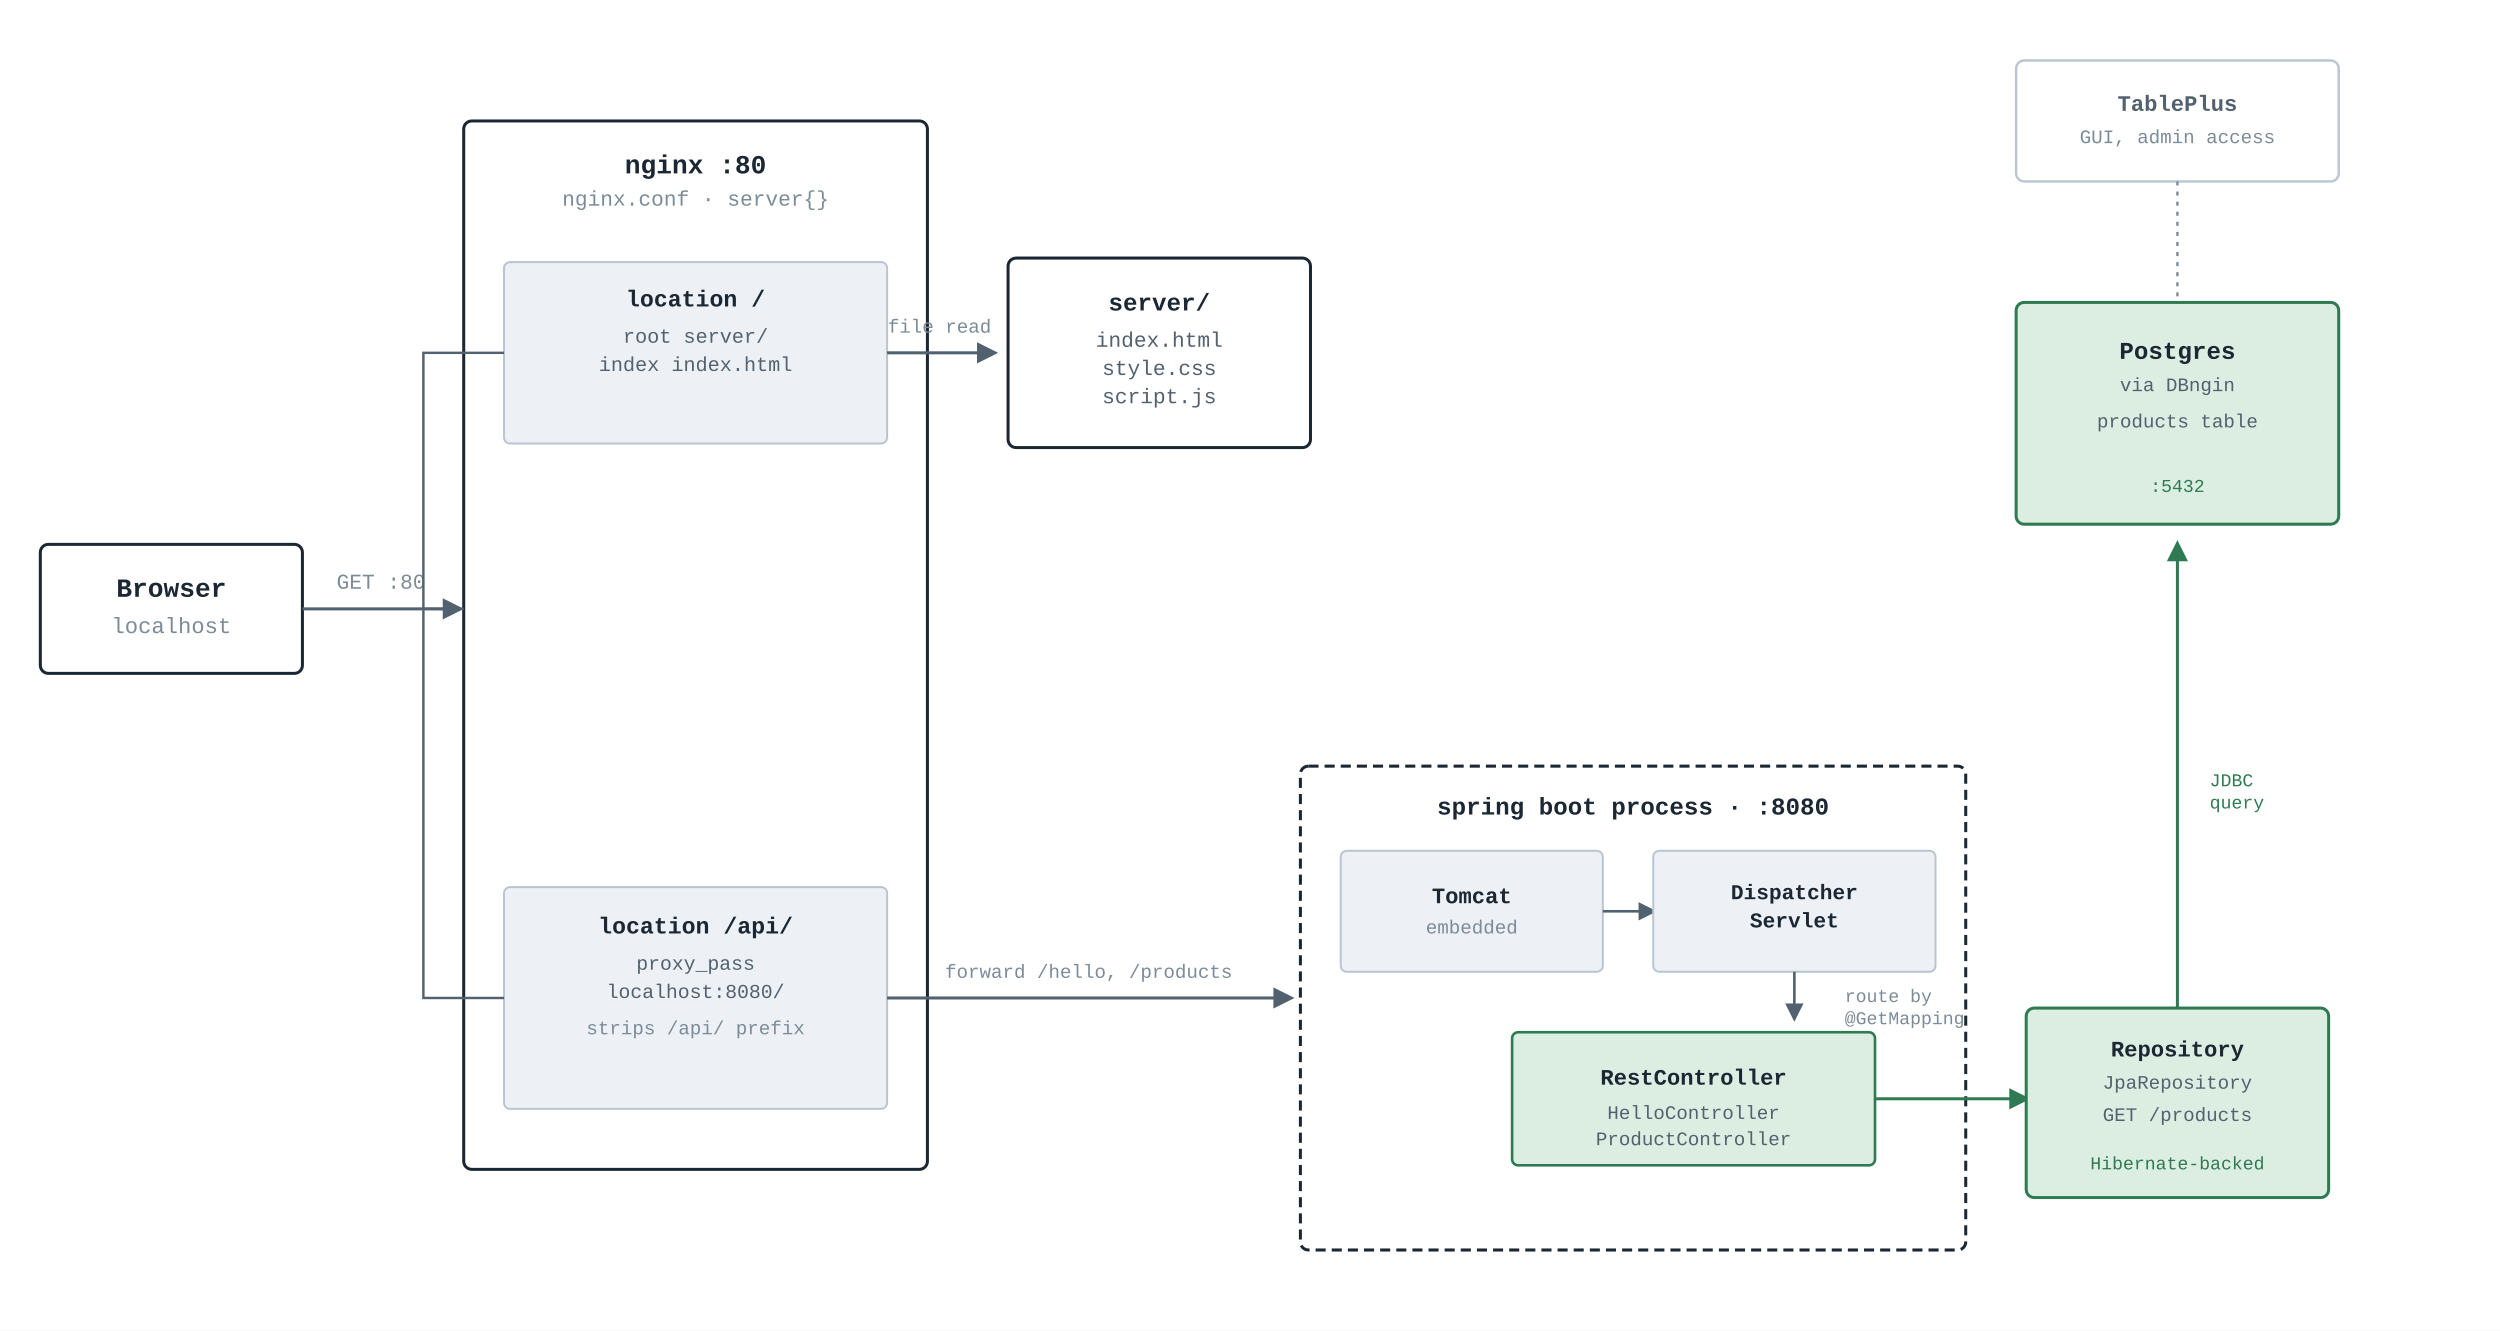
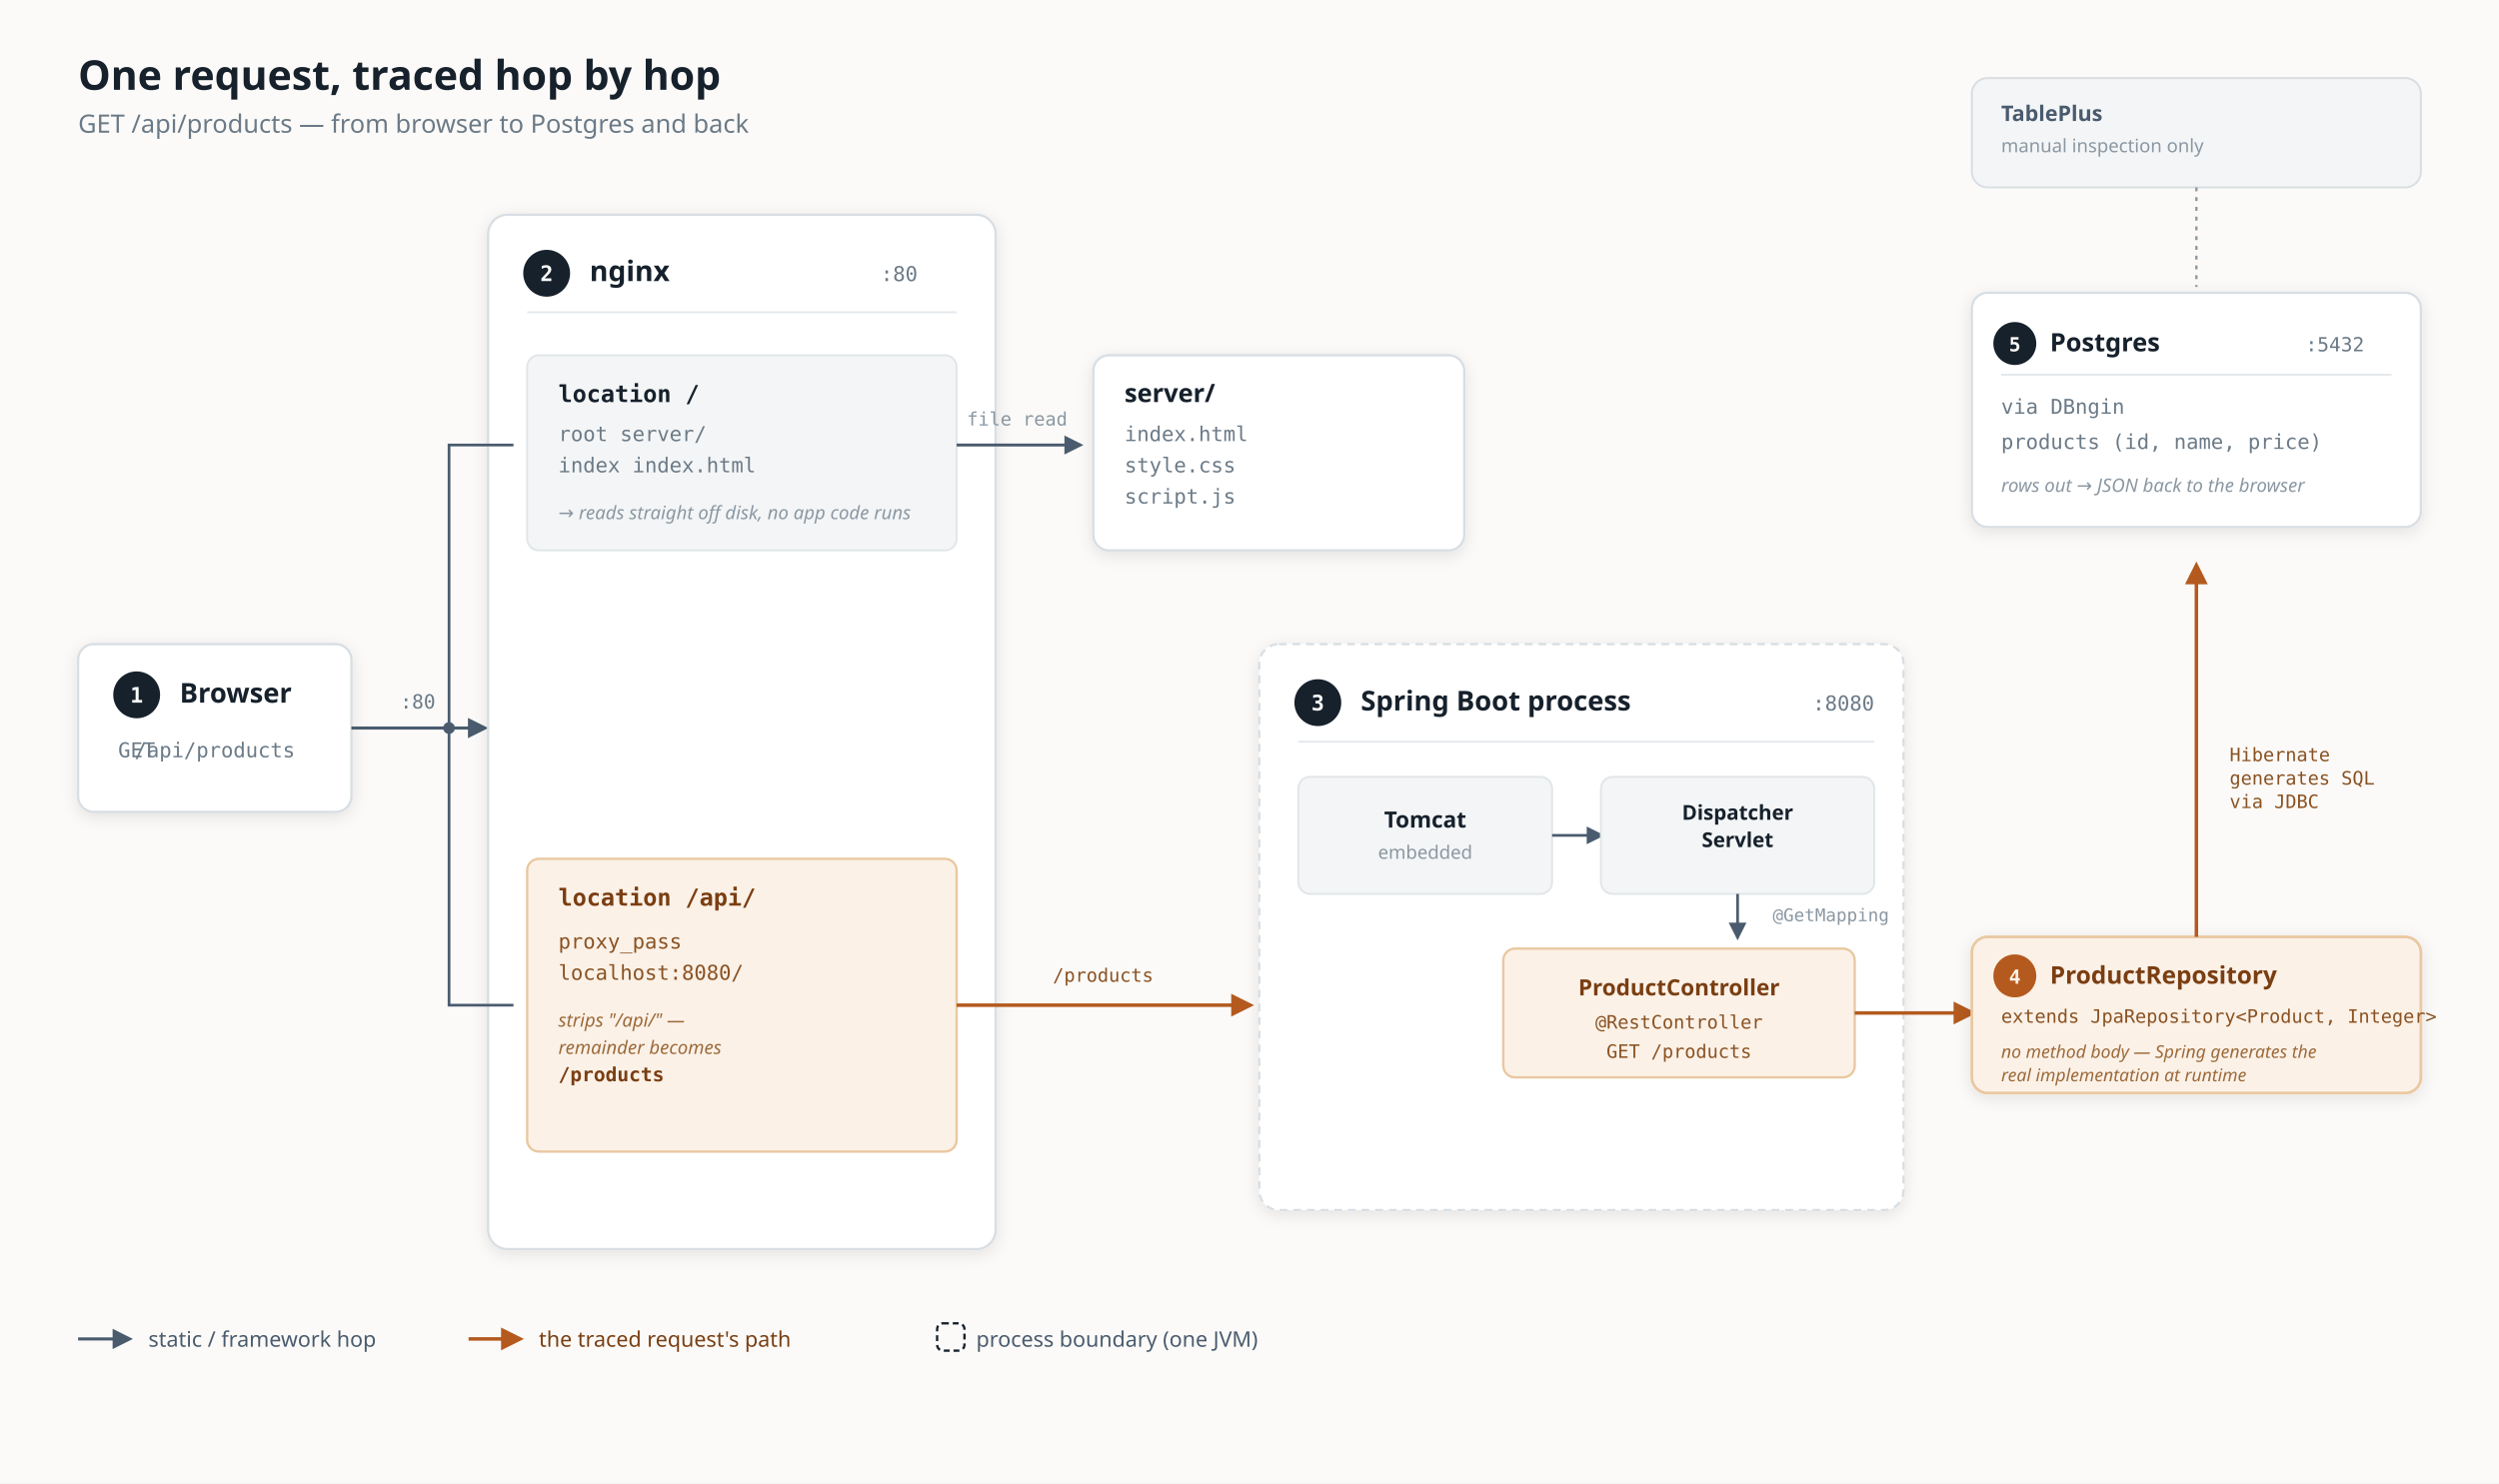
- <svg xmlns="http://www.w3.org/2000/svg" viewBox="0 0 1240 660" role="img" aria-label="Diagram showing a browser request reaching Nginx on port 80, which either serves static files directly from location slash, or strips the /api/ prefix and proxies to Spring Boot's embedded Tomcat on port 8080, which routes through DispatcherServlet to a RestController, then through a Repository to Postgres, with TablePlus connecting to Postgres separately for admin access.">
+ <svg xmlns="http://www.w3.org/2000/svg" viewBox="0 0 1280 760" role="img" aria-label="Diagram: a browser sends GET /api/products to Nginx on port 80. Nginx's location slash serves static files directly from disk with no application code involved. Nginx's location /api/ strips that prefix and proxies the remainder to Spring Boot's embedded Tomcat on port 8080. Tomcat hands the request to DispatcherServlet, which routes it by @GetMapping to a RestController. The controller calls a JpaRepository, whose real implementation Spring generates at runtime, which Hibernate translates into SQL sent over JDBC to Postgres on port 5432. The response — JSON rows — flows back out the same path. TablePlus connects to Postgres separately, only for manual inspection.">
  <defs>
-     <marker id="arrow-done" viewBox="0 0 10 10" refX="8" refY="5" markerWidth="7" markerHeight="7" orient="auto-start-reverse">
-       <path d="M0,0 L10,5 L0,10 z" fill="#52616F" />
+     <marker id="arrow" viewBox="0 0 10 10" refX="8" refY="5" markerWidth="6.5" markerHeight="6.5" orient="auto-start-reverse">
+       <path d="M0,0 L10,5 L0,10 z" fill="#4A5B6E" />
    </marker>
-     <marker id="arrow-ok" viewBox="0 0 10 10" refX="8" refY="5" markerWidth="7" markerHeight="7" orient="auto-start-reverse">
-       <path d="M0,0 L10,5 L0,10 z" fill="#2F7A52" />
+     <marker id="arrow-accent" viewBox="0 0 10 10" refX="8" refY="5" markerWidth="6.5" markerHeight="6.5" orient="auto-start-reverse">
+       <path d="M0,0 L10,5 L0,10 z" fill="#B45A1F" />
    </marker>
+     <filter id="card-shadow" x="-20%" y="-20%" width="140%" height="140%">
+       <feDropShadow dx="0" dy="2" stdDeviation="4" flood-color="#0F1720" flood-opacity="0.10" />
+     </filter>
  </defs>
-   <rect x="0" y="0" width="1240" height="660" fill="#FFFFFF" />
-   <rect x="20" y="270" width="130" height="64" rx="4" fill="#FFFFFF" stroke="#1B2733" stroke-width="1.5" />
-   <text x="85" y="296" text-anchor="middle" font-family="'JetBrains Mono', 'Courier New', monospace" font-size="13" font-weight="600" fill="#1B2733">Browser</text>
-   <text x="85" y="314" text-anchor="middle" font-family="'JetBrains Mono', 'Courier New', monospace" font-size="11" fill="#7C8B98">localhost</text>
-   <line x1="150" y1="302" x2="228" y2="302" stroke="#52616F" stroke-width="1.5" marker-end="url(#arrow-done)" />
-   <text x="189" y="292" text-anchor="middle" font-family="'JetBrains Mono', 'Courier New', monospace" font-size="10.5" fill="#7C8B98">GET :80</text>
-   <rect x="230" y="60" width="230" height="520" rx="4" fill="#FFFFFF" stroke="#1B2733" stroke-width="1.5" />
-   <text x="345" y="86" text-anchor="middle" font-family="'JetBrains Mono', 'Courier New', monospace" font-size="13" font-weight="700" fill="#1B2733">nginx :80</text>
-   <text x="345" y="102" text-anchor="middle" font-family="'JetBrains Mono', 'Courier New', monospace" font-size="10.5" fill="#7C8B98">nginx.conf · server{}</text>
-   <rect x="250" y="130" width="190" height="90" rx="3" fill="#EDF1F5" stroke="#B9C6D1" stroke-width="1" />
-   <text x="345" y="152" text-anchor="middle" font-family="'JetBrains Mono', 'Courier New', monospace" font-size="11.5" font-weight="600" fill="#1B2733">location /</text>
-   <text x="345" y="170" text-anchor="middle" font-family="'JetBrains Mono', 'Courier New', monospace" font-size="10" fill="#52616F">root server/</text>
-   <text x="345" y="184" text-anchor="middle" font-family="'JetBrains Mono', 'Courier New', monospace" font-size="10" fill="#52616F">index index.html</text>
-   <rect x="250" y="440" width="190" height="110" rx="3" fill="#EDF1F5" stroke="#B9C6D1" stroke-width="1" />
-   <text x="345" y="463" text-anchor="middle" font-family="'JetBrains Mono', 'Courier New', monospace" font-size="11.5" font-weight="600" fill="#1B2733">location /api/</text>
-   <text x="345" y="481" text-anchor="middle" font-family="'JetBrains Mono', 'Courier New', monospace" font-size="9.8" fill="#52616F">proxy_pass</text>
-   <text x="345" y="495" text-anchor="middle" font-family="'JetBrains Mono', 'Courier New', monospace" font-size="9.8" fill="#52616F">localhost:8080/</text>
-   <text x="345" y="513" text-anchor="middle" font-family="'JetBrains Mono', 'Courier New', monospace" font-size="9.5" fill="#7C8B98">strips /api/ prefix</text>
-   <path d="M 230 302 L 210 302 L 210 175 L 250 175" fill="none" stroke="#52616F" stroke-width="1.2" />
-   <path d="M 210 302 L 210 495 L 250 495" fill="none" stroke="#52616F" stroke-width="1.2" />
-   <rect x="500" y="128" width="150" height="94" rx="4" fill="#FFFFFF" stroke="#1B2733" stroke-width="1.5" />
-   <text x="575" y="154" text-anchor="middle" font-family="'JetBrains Mono', 'Courier New', monospace" font-size="12" font-weight="600" fill="#1B2733">server/</text>
-   <text x="575" y="172" text-anchor="middle" font-family="'JetBrains Mono', 'Courier New', monospace" font-size="10.5" fill="#52616F">index.html</text>
-   <text x="575" y="186" text-anchor="middle" font-family="'JetBrains Mono', 'Courier New', monospace" font-size="10.5" fill="#52616F">style.css</text>
-   <text x="575" y="200" text-anchor="middle" font-family="'JetBrains Mono', 'Courier New', monospace" font-size="10.5" fill="#52616F">script.js</text>
-   <line x1="440" y1="175" x2="493" y2="175" stroke="#52616F" stroke-width="1.5" marker-end="url(#arrow-done)" />
-   <text x="466" y="165" text-anchor="middle" font-family="'JetBrains Mono', 'Courier New', monospace" font-size="9.5" fill="#7C8B98">file read</text>
-   <line x1="440" y1="495" x2="640" y2="495" stroke="#52616F" stroke-width="1.5" marker-end="url(#arrow-done)" />
-   <text x="540" y="485" text-anchor="middle" font-family="'JetBrains Mono', 'Courier New', monospace" font-size="9.5" fill="#7C8B98">forward /hello, /products</text>
-   <rect x="645" y="380" width="330" height="240" rx="4" fill="#FFFFFF" stroke="#1B2733" stroke-width="1.5" stroke-dasharray="5 3" />
-   <text x="810" y="404" text-anchor="middle" font-family="'JetBrains Mono', 'Courier New', monospace" font-size="12" font-weight="700" fill="#1B2733">spring boot process · :8080</text>
-   <rect x="665" y="422" width="130" height="60" rx="3" fill="#EDF1F5" stroke="#B9C6D1" stroke-width="1" />
-   <text x="730" y="448" text-anchor="middle" font-family="'JetBrains Mono', 'Courier New', monospace" font-size="11" font-weight="600" fill="#1B2733">Tomcat</text>
-   <text x="730" y="463" text-anchor="middle" font-family="'JetBrains Mono', 'Courier New', monospace" font-size="9.5" fill="#7C8B98">embedded</text>
-   <line x1="795" y1="452" x2="820" y2="452" stroke="#52616F" stroke-width="1.3" marker-end="url(#arrow-done)" />
-   <rect x="820" y="422" width="140" height="60" rx="3" fill="#EDF1F5" stroke="#B9C6D1" stroke-width="1" />
-   <text x="890" y="446" text-anchor="middle" font-family="'JetBrains Mono', 'Courier New', monospace" font-size="10.5" font-weight="600" fill="#1B2733">Dispatcher</text>
-   <text x="890" y="460" text-anchor="middle" font-family="'JetBrains Mono', 'Courier New', monospace" font-size="10.5" font-weight="600" fill="#1B2733">Servlet</text>
-   <line x1="890" y1="482" x2="890" y2="505" stroke="#52616F" stroke-width="1.3" marker-end="url(#arrow-done)" />
-   <text x="915" y="497" text-anchor="start" font-family="'JetBrains Mono', 'Courier New', monospace" font-size="9" fill="#7C8B98">route by</text>
-   <text x="915" y="508" text-anchor="start" font-family="'JetBrains Mono', 'Courier New', monospace" font-size="9" fill="#7C8B98">@GetMapping</text>
-   <rect x="750" y="512" width="180" height="66" rx="3" fill="#DCEDE2" stroke="#2F7A52" stroke-width="1.3" />
-   <text x="840" y="538" text-anchor="middle" font-family="'JetBrains Mono', 'Courier New', monospace" font-size="11" font-weight="700" fill="#1B2733">RestController</text>
-   <text x="840" y="555" text-anchor="middle" font-family="'JetBrains Mono', 'Courier New', monospace" font-size="9.5" fill="#52616F">HelloController</text>
-   <text x="840" y="568" text-anchor="middle" font-family="'JetBrains Mono', 'Courier New', monospace" font-size="9.5" fill="#52616F">ProductController</text>
-   <line x1="930" y1="545" x2="1005" y2="545" stroke="#2F7A52" stroke-width="1.5" marker-end="url(#arrow-ok)" />
-   <rect x="1005" y="500" width="150" height="94" rx="4" fill="#DCEDE2" stroke="#2F7A52" stroke-width="1.5" />
-   <text x="1080" y="524" text-anchor="middle" font-family="'JetBrains Mono', 'Courier New', monospace" font-size="11" font-weight="600" fill="#1B2733">Repository</text>
-   <text x="1080" y="540" text-anchor="middle" font-family="'JetBrains Mono', 'Courier New', monospace" font-size="9.5" fill="#52616F">JpaRepository</text>
-   <text x="1080" y="556" text-anchor="middle" font-family="'JetBrains Mono', 'Courier New', monospace" font-size="9.5" fill="#52616F">GET /products</text>
-   <text x="1080" y="580" text-anchor="middle" font-family="'JetBrains Mono', 'Courier New', monospace" font-size="9" fill="#2F7A52">Hibernate-backed</text>
-   <line x1="1080" y1="500" x2="1080" y2="270" stroke="#2F7A52" stroke-width="1.5" marker-end="url(#arrow-ok)" />
-   <text x="1096" y="390" text-anchor="start" font-family="'JetBrains Mono', 'Courier New', monospace" font-size="9" fill="#2F7A52">JDBC</text>
-   <text x="1096" y="401" text-anchor="start" font-family="'JetBrains Mono', 'Courier New', monospace" font-size="9" fill="#2F7A52">query</text>
-   <rect x="1000" y="150" width="160" height="110" rx="4" fill="#DCEDE2" stroke="#2F7A52" stroke-width="1.5" />
-   <text x="1080" y="178" text-anchor="middle" font-family="'JetBrains Mono', 'Courier New', monospace" font-size="12" font-weight="700" fill="#1B2733">Postgres</text>
-   <text x="1080" y="194" text-anchor="middle" font-family="'JetBrains Mono', 'Courier New', monospace" font-size="9.5" fill="#52616F">via DBngin</text>
-   <text x="1080" y="212" text-anchor="middle" font-family="'JetBrains Mono', 'Courier New', monospace" font-size="9.5" fill="#52616F">products table</text>
-   <text x="1080" y="244" text-anchor="middle" font-family="'JetBrains Mono', 'Courier New', monospace" font-size="9" fill="#2F7A52">:5432</text>
-   <rect x="1000" y="30" width="160" height="60" rx="4" fill="#FFFFFF" stroke="#B9C6D1" stroke-width="1.2" />
-   <text x="1080" y="55" text-anchor="middle" font-family="'JetBrains Mono', 'Courier New', monospace" font-size="11" font-weight="600" fill="#52616F">TablePlus</text>
-   <text x="1080" y="71" text-anchor="middle" font-family="'JetBrains Mono', 'Courier New', monospace" font-size="9.5" fill="#7C8B98">GUI, admin access</text>
-   <line x1="1080" y1="90" x2="1080" y2="147" stroke="#7C8B98" stroke-width="1.2" stroke-dasharray="2 3" />
+   <rect x="0" y="0" width="1280" height="760" fill="#FBFAF8" />
+   <text x="40" y="46" font-family="'IBM Plex Sans','Segoe UI',sans-serif" font-size="21" font-weight="700" fill="#16212C">One request, traced hop by hop</text>
+   <text x="40" y="68" font-family="'IBM Plex Sans','Segoe UI',sans-serif" font-size="13" fill="#6B7A87">GET /api/products — from browser to Postgres and back</text>
+   <g filter="url(#card-shadow)">
+     <rect x="40" y="330" width="140" height="86" rx="8" fill="#FFFFFF" stroke="#D8DEE3" stroke-width="1.2" />
+   </g>
+   <circle cx="70" cy="356" r="12" fill="#16212C" />
+   <text x="70" y="360" text-anchor="middle" font-family="'IBM Plex Mono',monospace" font-size="11" font-weight="700" fill="#FBFAF8">1</text>
+   <text x="92" y="360" font-family="'IBM Plex Sans',sans-serif" font-size="14" font-weight="600" fill="#16212C">Browser</text>
+   <text x="70" y="388" text-anchor="middle" font-family="'IBM Plex Mono',monospace" font-size="10.5" fill="#6B7A87">GET</text>
+   <text x="110" y="388" text-anchor="middle" font-family="'IBM Plex Mono',monospace" font-size="10.5" fill="#6B7A87">/api/products</text>
+   <line x1="180" y1="373" x2="248" y2="373" stroke="#4A5B6E" stroke-width="1.6" marker-end="url(#arrow)" />
+   <text x="214" y="363" text-anchor="middle" font-family="'IBM Plex Mono',monospace" font-size="10" fill="#6B7A87">:80</text>
+   <g filter="url(#card-shadow)">
+     <rect x="250" y="110" width="260" height="530" rx="10" fill="#FFFFFF" stroke="#D8DEE3" stroke-width="1.2" />
+   </g>
+   <circle cx="280" cy="140" r="12" fill="#16212C" />
+   <text x="280" y="144" text-anchor="middle" font-family="'IBM Plex Mono',monospace" font-size="11" font-weight="700" fill="#FBFAF8">2</text>
+   <text x="302" y="144" font-family="'IBM Plex Sans',sans-serif" font-size="14.5" font-weight="700" fill="#16212C">nginx</text>
+   <text x="470" y="144" text-anchor="end" font-family="'IBM Plex Mono',monospace" font-size="10.5" fill="#6B7A87">:80</text>
+   <line x1="270" y1="160" x2="490" y2="160" stroke="#E4E9ED" stroke-width="1" />
+   <rect x="270" y="182" width="220" height="100" rx="6" fill="#F3F5F6" stroke="#E1E6E9" stroke-width="1" />
+   <text x="286" y="206" font-family="'IBM Plex Mono',monospace" font-size="12" font-weight="600" fill="#16212C">location /</text>
+   <text x="286" y="226" font-family="'IBM Plex Mono',monospace" font-size="10.5" fill="#6B7A87">root server/</text>
+   <text x="286" y="242" font-family="'IBM Plex Mono',monospace" font-size="10.5" fill="#6B7A87">index index.html</text>
+   <text x="286" y="266" font-family="'IBM Plex Sans',sans-serif" font-size="9.5" font-style="italic" fill="#8A97A2">→ reads straight off disk, no app code runs</text>
+   <g filter="url(#card-shadow)">
+     <rect x="560" y="182" width="190" height="100" rx="8" fill="#FFFFFF" stroke="#D8DEE3" stroke-width="1.2" />
+   </g>
+   <text x="576" y="206" font-family="'IBM Plex Sans',sans-serif" font-size="13" font-weight="600" fill="#16212C">server/</text>
+   <text x="576" y="226" font-family="'IBM Plex Mono',monospace" font-size="10.5" fill="#6B7A87">index.html</text>
+   <text x="576" y="242" font-family="'IBM Plex Mono',monospace" font-size="10.5" fill="#6B7A87">style.css</text>
+   <text x="576" y="258" font-family="'IBM Plex Mono',monospace" font-size="10.5" fill="#6B7A87">script.js</text>
+   <line x1="490" y1="228" x2="553" y2="228" stroke="#4A5B6E" stroke-width="1.5" marker-end="url(#arrow)" />
+   <text x="521" y="218" text-anchor="middle" font-family="'IBM Plex Mono',monospace" font-size="9.5" fill="#8A97A2">file read</text>
+   <rect x="270" y="440" width="220" height="150" rx="6" fill="#FBF1E7" stroke="#E9C8A0" stroke-width="1.2" />
+   <text x="286" y="464" font-family="'IBM Plex Mono',monospace" font-size="12" font-weight="700" fill="#7A3E12">location /api/</text>
+   <text x="286" y="486" font-family="'IBM Plex Mono',monospace" font-size="10.5" fill="#8A5222">proxy_pass</text>
+   <text x="286" y="502" font-family="'IBM Plex Mono',monospace" font-size="10.5" fill="#8A5222">localhost:8080/</text>
+   <text x="286" y="526" font-family="'IBM Plex Sans',sans-serif" font-size="9.5" font-style="italic" fill="#9C6A3A">strips "/api/" —</text>
+   <text x="286" y="540" font-family="'IBM Plex Sans',sans-serif" font-size="9.5" font-style="italic" fill="#9C6A3A">remainder becomes</text>
+   <text x="286" y="554" font-family="'IBM Plex Mono',monospace" font-size="10" font-weight="600" fill="#7A3E12">/products</text>
+   <path d="M 210 373 L 230 373 L 230 515 L 263 515" fill="none" stroke="#4A5B6E" stroke-width="1.4" />
+   <path d="M 210 373 L 230 373 L 230 228 L 263 228" fill="none" stroke="#4A5B6E" stroke-width="1.4" />
+   <circle cx="230" cy="373" r="3" fill="#4A5B6E" />
+   <line x1="490" y1="515" x2="640" y2="515" stroke="#B45A1F" stroke-width="1.8" marker-end="url(#arrow-accent)" />
+   <text x="565" y="503" text-anchor="middle" font-family="'IBM Plex Mono',monospace" font-size="9.5" fill="#8A5222">/products</text>
+   <g filter="url(#card-shadow)">
+     <rect x="645" y="330" width="330" height="290" rx="10" fill="#FFFFFF" stroke="#D8DEE3" stroke-width="1.2" stroke-dasharray="4 3" />
+   </g>
+   <circle cx="675" cy="360" r="12" fill="#16212C" />
+   <text x="675" y="364" text-anchor="middle" font-family="'IBM Plex Mono',monospace" font-size="11" font-weight="700" fill="#FBFAF8">3</text>
+   <text x="697" y="364" font-family="'IBM Plex Sans',sans-serif" font-size="14" font-weight="700" fill="#16212C">Spring Boot process</text>
+   <text x="960" y="364" text-anchor="end" font-family="'IBM Plex Mono',monospace" font-size="10.5" fill="#6B7A87">:8080</text>
+   <line x1="665" y1="380" x2="960" y2="380" stroke="#E4E9ED" stroke-width="1" />
+   <rect x="665" y="398" width="130" height="60" rx="6" fill="#F3F5F6" stroke="#E1E6E9" stroke-width="1" />
+   <text x="730" y="424" text-anchor="middle" font-family="'IBM Plex Sans',sans-serif" font-size="11.5" font-weight="600" fill="#16212C">Tomcat</text>
+   <text x="730" y="440" text-anchor="middle" font-family="'IBM Plex Sans',sans-serif" font-size="9.5" fill="#8A97A2">embedded</text>
+   <line x1="795" y1="428" x2="820" y2="428" stroke="#4A5B6E" stroke-width="1.4" marker-end="url(#arrow)" />
+   <rect x="820" y="398" width="140" height="60" rx="6" fill="#F3F5F6" stroke="#E1E6E9" stroke-width="1" />
+   <text x="890" y="420" text-anchor="middle" font-family="'IBM Plex Sans',sans-serif" font-size="10.5" font-weight="600" fill="#16212C">Dispatcher</text>
+   <text x="890" y="434" text-anchor="middle" font-family="'IBM Plex Sans',sans-serif" font-size="10.5" font-weight="600" fill="#16212C">Servlet</text>
+   <line x1="890" y1="458" x2="890" y2="480" stroke="#4A5B6E" stroke-width="1.4" marker-end="url(#arrow)" />
+   <text x="908" y="472" font-family="'IBM Plex Mono',monospace" font-size="9" fill="#8A97A2">@GetMapping</text>
+   <rect x="770" y="486" width="180" height="66" rx="6" fill="#FBF1E7" stroke="#E9C8A0" stroke-width="1.2" />
+   <text x="860" y="510" text-anchor="middle" font-family="'IBM Plex Sans',sans-serif" font-size="11.5" font-weight="700" fill="#7A3E12">ProductController</text>
+   <text x="860" y="527" text-anchor="middle" font-family="'IBM Plex Mono',monospace" font-size="9.5" fill="#8A5222">@RestController</text>
+   <text x="860" y="542" text-anchor="middle" font-family="'IBM Plex Mono',monospace" font-size="9.5" fill="#8A5222">GET /products</text>
+   <line x1="950" y1="519" x2="1010" y2="519" stroke="#B45A1F" stroke-width="1.8" marker-end="url(#arrow-accent)" />
+   <g filter="url(#card-shadow)">
+     <rect x="1010" y="480" width="230" height="80" rx="8" fill="#FBF1E7" stroke="#E9C8A0" stroke-width="1.4" />
+   </g>
+   <circle cx="1032" cy="500" r="11" fill="#B45A1F" />
+   <text x="1032" y="504" text-anchor="middle" font-family="'IBM Plex Mono',monospace" font-size="10" font-weight="700" fill="#FBF1E7">4</text>
+   <text x="1050" y="504" font-family="'IBM Plex Sans',sans-serif" font-size="12.5" font-weight="700" fill="#7A3E12">ProductRepository</text>
+   <text x="1025" y="524" font-family="'IBM Plex Mono',monospace" font-size="9.5" fill="#8A5222">extends JpaRepository&lt;Product, Integer&gt;</text>
+   <text x="1025" y="542" font-family="'IBM Plex Sans',sans-serif" font-size="9" font-style="italic" fill="#9C6A3A">no method body — Spring generates the</text>
+   <text x="1025" y="554" font-family="'IBM Plex Sans',sans-serif" font-size="9" font-style="italic" fill="#9C6A3A">real implementation at runtime</text>
+   <line x1="1125" y1="480" x2="1125" y2="290" stroke="#B45A1F" stroke-width="1.8" marker-end="url(#arrow-accent)" />
+   <text x="1142" y="390" font-family="'IBM Plex Mono',monospace" font-size="9.5" fill="#8A5222">Hibernate</text>
+   <text x="1142" y="402" font-family="'IBM Plex Mono',monospace" font-size="9.5" fill="#8A5222">generates SQL</text>
+   <text x="1142" y="414" font-family="'IBM Plex Mono',monospace" font-size="9.5" fill="#8A5222">via JDBC</text>
+   <g filter="url(#card-shadow)">
+     <rect x="1010" y="150" width="230" height="120" rx="8" fill="#FFFFFF" stroke="#D8DEE3" stroke-width="1.2" />
+   </g>
+   <circle cx="1032" cy="176" r="11" fill="#16212C" />
+   <text x="1032" y="180" text-anchor="middle" font-family="'IBM Plex Mono',monospace" font-size="10" font-weight="700" fill="#FBFAF8">5</text>
+   <text x="1050" y="180" font-family="'IBM Plex Sans',sans-serif" font-size="13" font-weight="700" fill="#16212C">Postgres</text>
+   <text x="1211" y="180" text-anchor="end" font-family="'IBM Plex Mono',monospace" font-size="10" fill="#6B7A87">:5432</text>
+   <line x1="1025" y1="192" x2="1225" y2="192" stroke="#E4E9ED" stroke-width="1" />
+   <text x="1025" y="212" font-family="'IBM Plex Mono',monospace" font-size="10.5" fill="#6B7A87">via DBngin</text>
+   <text x="1025" y="230" font-family="'IBM Plex Mono',monospace" font-size="10.5" fill="#6B7A87">products (id, name, price)</text>
+   <text x="1025" y="252" font-family="'IBM Plex Sans',sans-serif" font-size="9.5" font-style="italic" fill="#8A97A2">rows out → JSON back to the browser</text>
+   <rect x="1010" y="40" width="230" height="56" rx="8" fill="#F3F5F6" stroke="#D8DEE3" stroke-width="1" />
+   <text x="1025" y="62" font-family="'IBM Plex Sans',sans-serif" font-size="11" font-weight="600" fill="#4A5B6E">TablePlus</text>
+   <text x="1025" y="78" font-family="'IBM Plex Sans',sans-serif" font-size="9.5" fill="#8A97A2">manual inspection only</text>
+   <line x1="1125" y1="96" x2="1125" y2="147" stroke="#8A97A2" stroke-width="1.2" stroke-dasharray="2 3" />
+   <line x1="40" y1="686" x2="66" y2="686" stroke="#4A5B6E" stroke-width="1.6" marker-end="url(#arrow)" />
+   <text x="76" y="690" font-family="'IBM Plex Sans',sans-serif" font-size="11" fill="#4A5B6E">static / framework hop</text>
+   <line x1="240" y1="686" x2="266" y2="686" stroke="#B45A1F" stroke-width="1.8" marker-end="url(#arrow-accent)" />
+   <text x="276" y="690" font-family="'IBM Plex Sans',sans-serif" font-size="11" fill="#7A3E12">the traced request's path</text>
+   <rect x="480" y="678" width="14" height="14" rx="3" fill="none" stroke="#16212C" stroke-width="1.2" stroke-dasharray="3 2" />
+   <text x="500" y="690" font-family="'IBM Plex Sans',sans-serif" font-size="11" fill="#4A5B6E">process boundary (one JVM)</text>
</svg>
